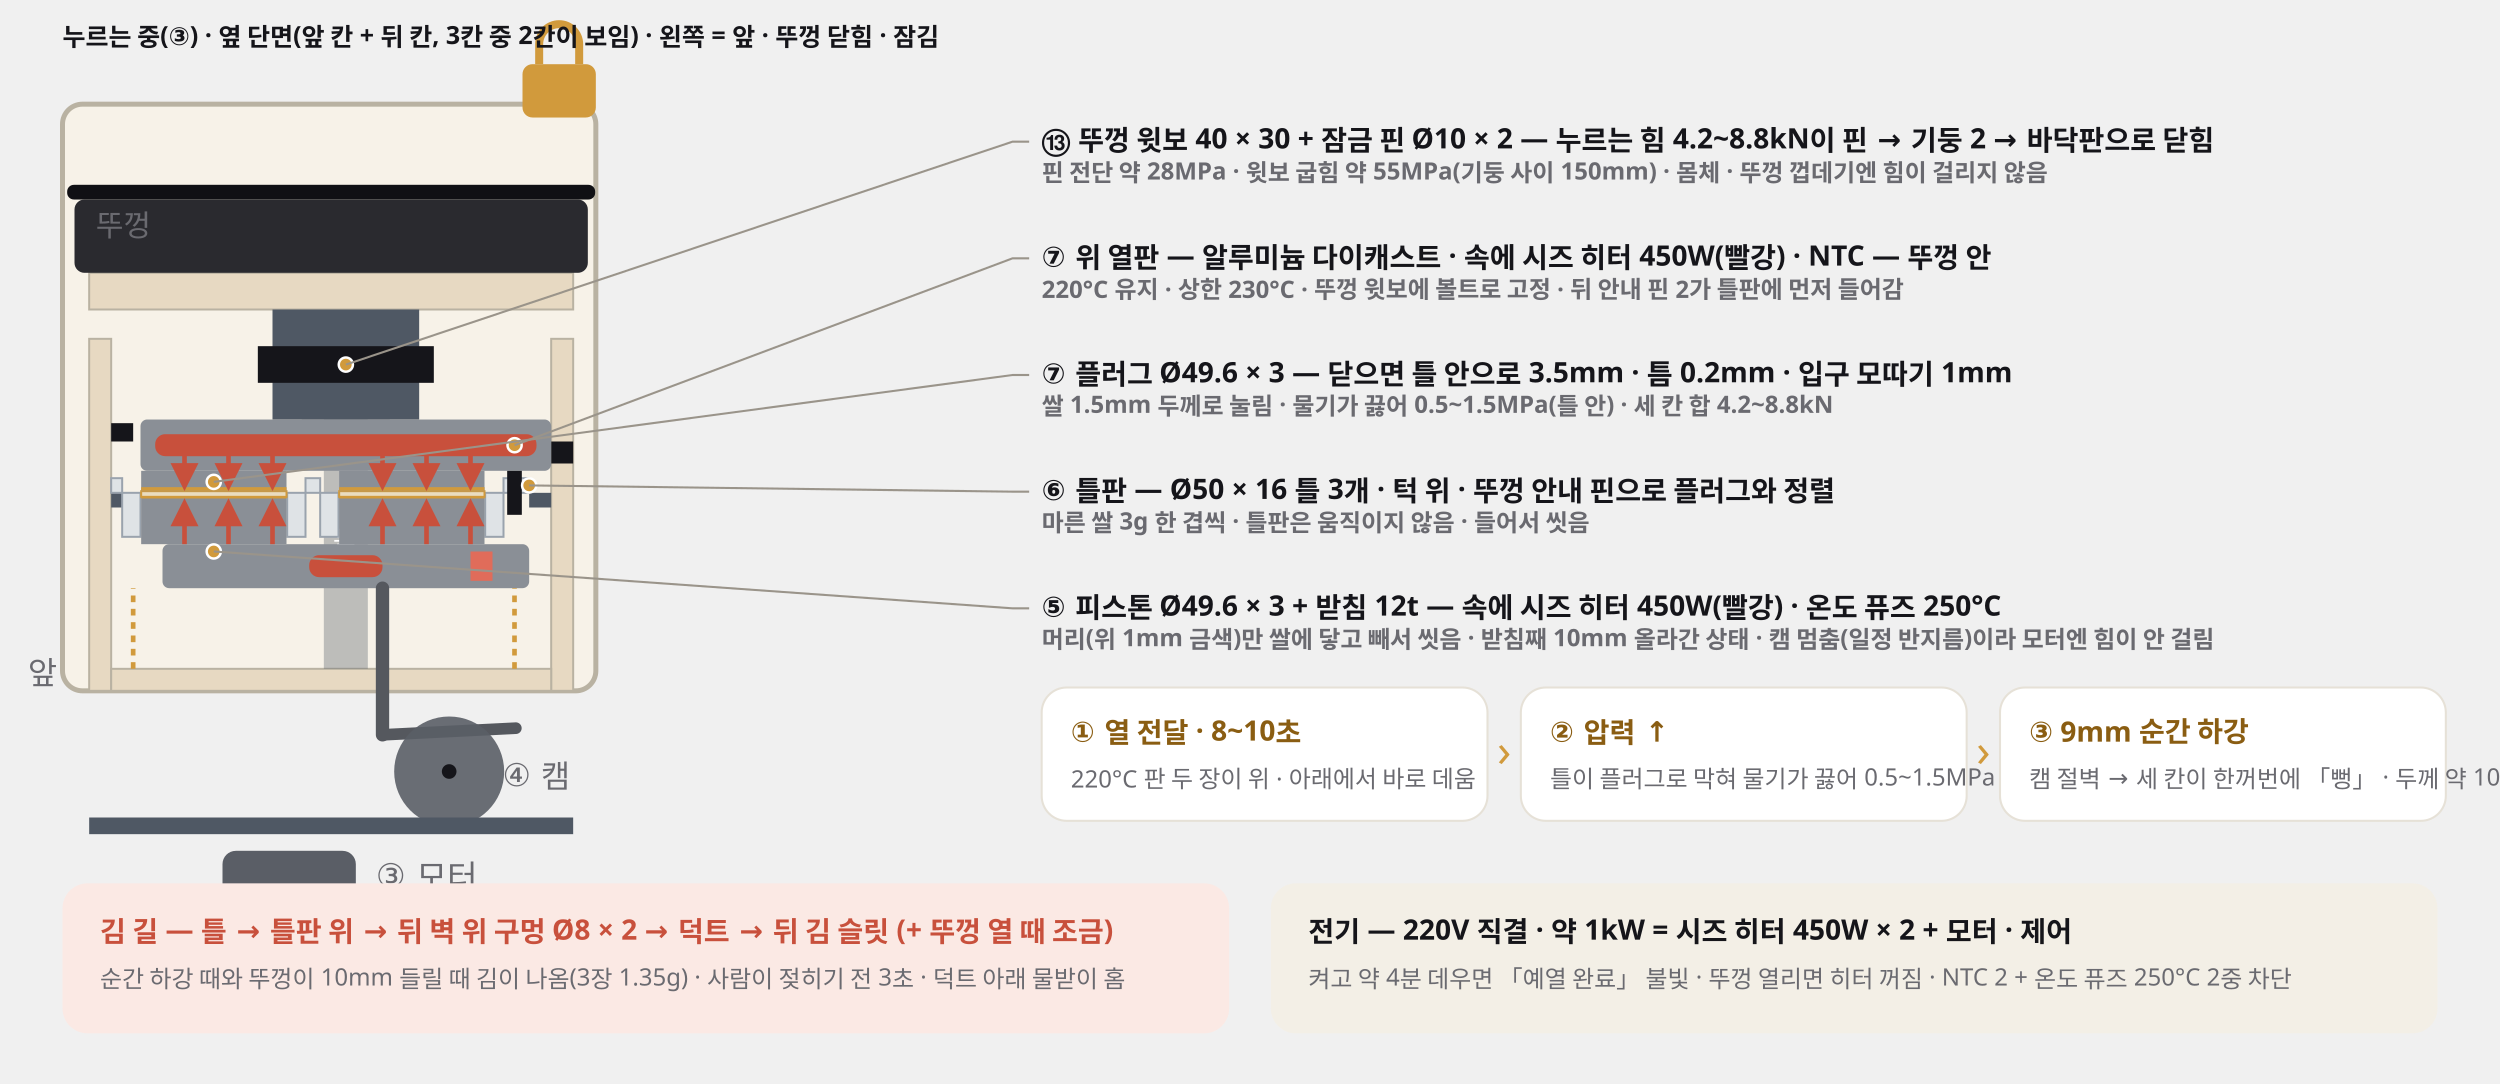
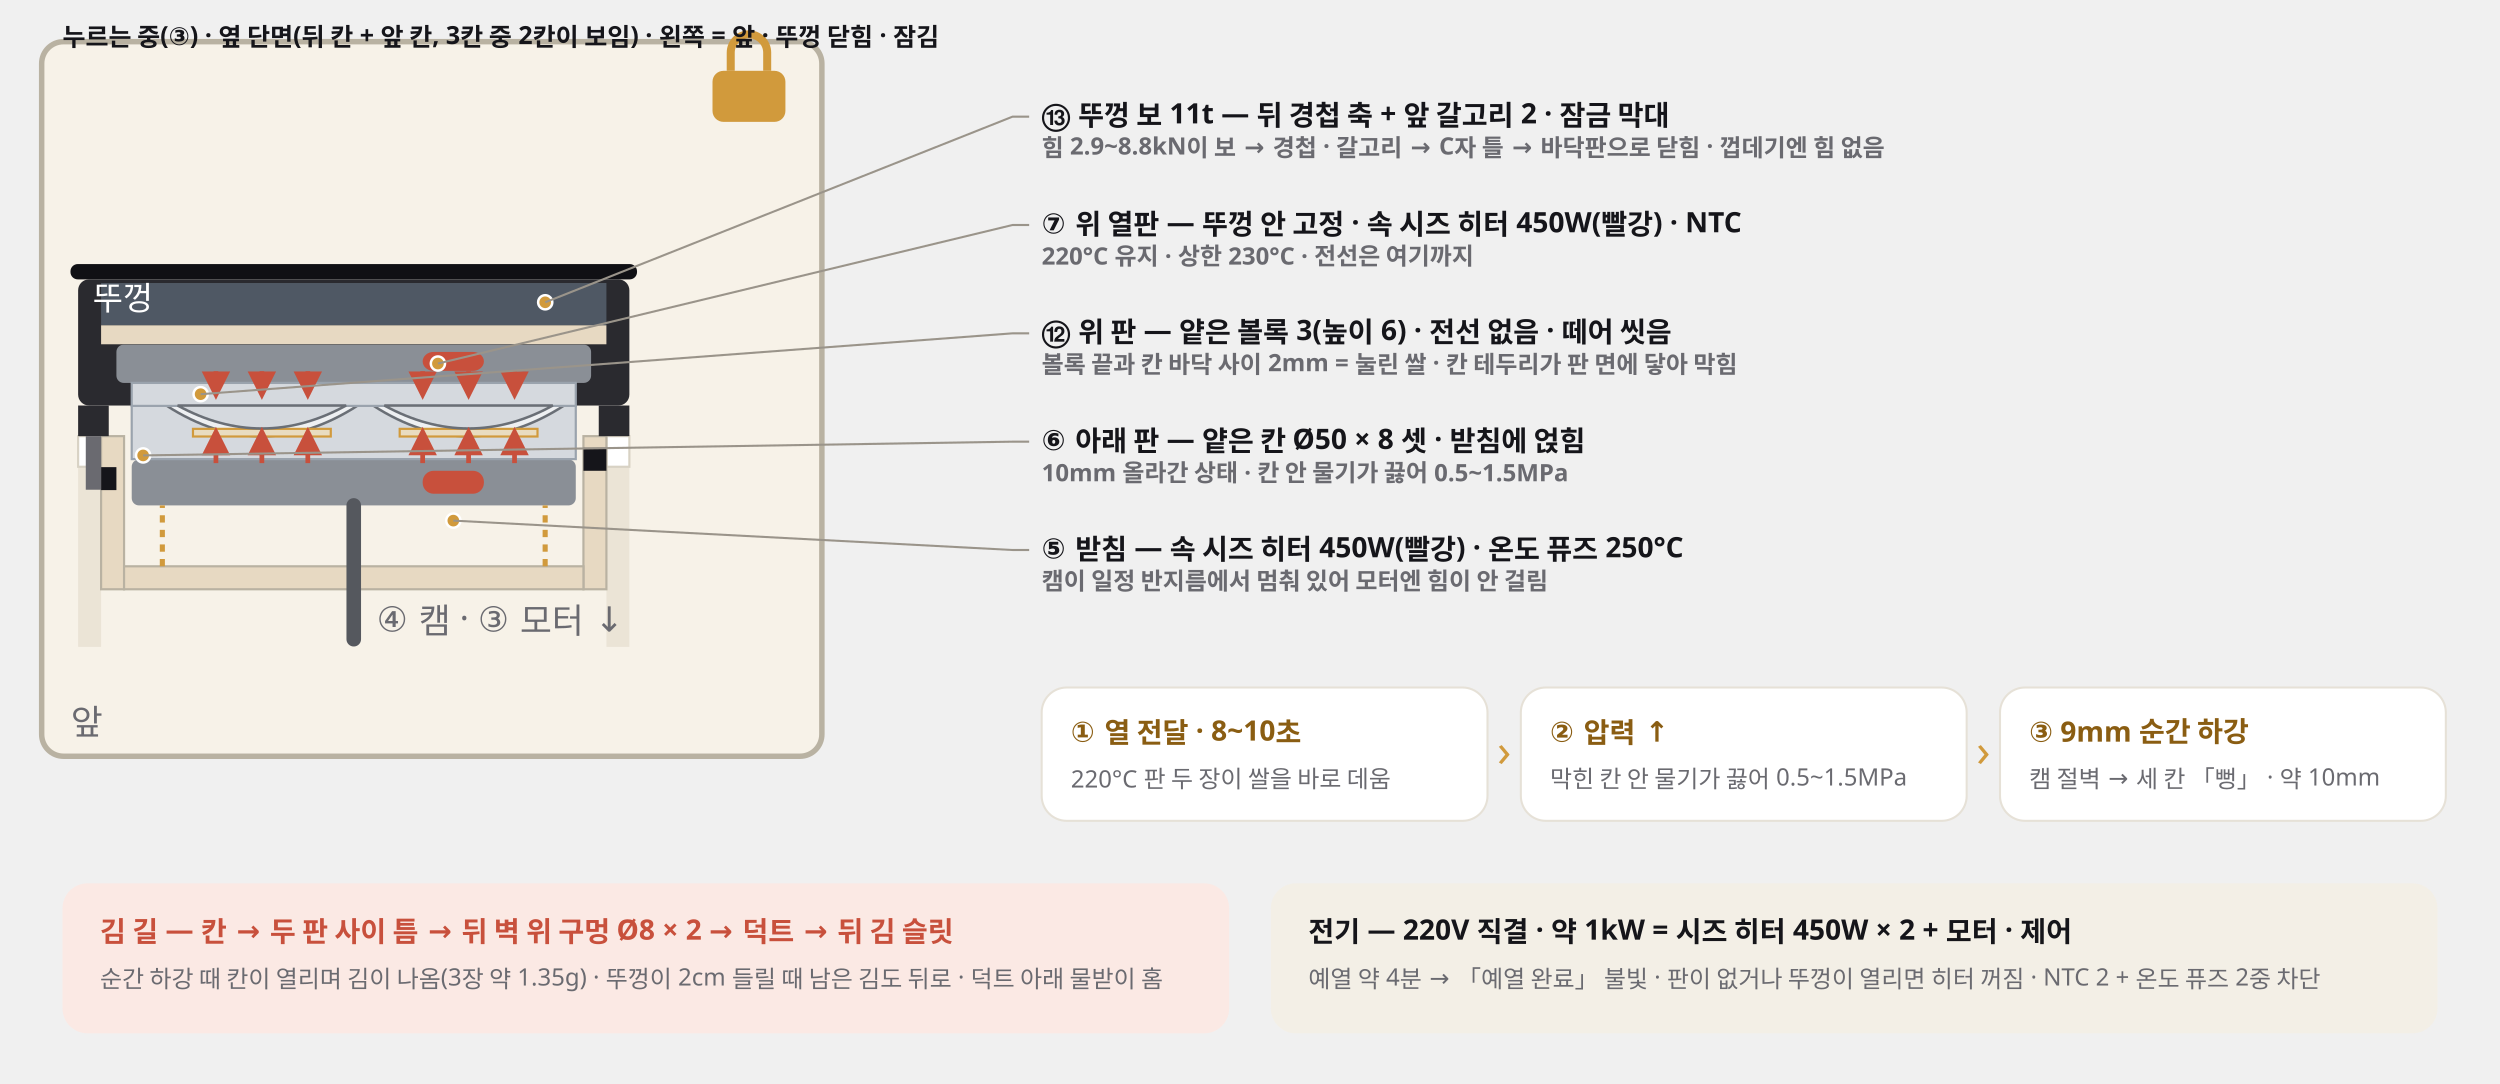
<svg xmlns="http://www.w3.org/2000/svg" viewBox="0 0 1200 520" font-family="NanumSquare, Pretendard, sans-serif">
  <defs>
    <pattern id="hatch" width="7" height="7" patternUnits="userSpaceOnUse" patternTransform="rotate(45)">
      <line x1="0" y1="0" x2="0" y2="7" stroke="#8a5d12" stroke-width="1.1" opacity=".55" />
    </pattern>
    <linearGradient id="glassT" x1="0" y1="0" x2="1" y2="1">
      <stop offset="0" stop-color="#3a3a40" />
      <stop offset=".5" stop-color="#101014" />
      <stop offset="1" stop-color="#2c2c32" />
    </linearGradient>
    <marker id="arr" viewBox="0 0 10 10" refX="8" refY="5" markerWidth="7" markerHeight="7" orient="auto-start-reverse">
      <path d="M0,0 L10,5 L0,10 z" fill="#d19a3c" />
    </marker>
    <marker id="arrg" viewBox="0 0 10 10" refX="8" refY="5" markerWidth="6" markerHeight="6" orient="auto-start-reverse">
      <path d="M0,0 L10,5 L0,10 z" fill="#6a6a70" />
    </marker>
    <marker id="arrh" viewBox="0 0 10 10" refX="8" refY="5" markerWidth="6" markerHeight="6" orient="auto-start-reverse">
      <path d="M0,0 L10,5 L0,10 z" fill="#c8503c" />
    </marker>
  </defs>
-   <g transform="translate(30,50) scale(1.6) translate(-52,-62)">
-     <rect x="52" y="62" width="160" height="176" rx="6" fill="#f7f2e8" stroke="#b9b2a2" stroke-width="1.5" />
-     <rect x="190" y="50" width="22" height="16" rx="3" fill="#d19a3c" />
-     <path d="M195 50 v-6 a6 6 0 0 1 12 0 v6" fill="none" stroke="#d19a3c" stroke-width="2.4" />
-     <text x="46" y="236" font-size="9.5" fill="#6a6a70" text-anchor="middle">앞</text>
-     <rect x="60.0" y="132.4" width="6.6" height="105.6" fill="#e7d9c2" stroke="#b9b2a2" stroke-width=".6" />
-     <rect x="198.6" y="132.4" width="6.6" height="105.6" fill="#e7d9c2" stroke="#b9b2a2" stroke-width=".6" />
-     <rect x="66.6" y="231.4" width="132.0" height="6.6" fill="#e7d9c2" stroke="#b9b2a2" stroke-width=".6" />
-     <rect x="198.6" y="163.2" width="6.6" height="6.6" fill="#15151a" />
-     <rect x="130.4" y="156.6" width="13.2" height="74.8" fill="#4f5864" opacity=".35" />
-     <rect x="123.8" y="123.6" width="26.4" height="33.0" fill="#4f5864" opacity=".35" />
-     <text x="137.0" y="196.2" font-size="8.5" fill="#fff" text-anchor="middle">틀</text>
-     <rect x="192.0" y="178.6" width="6.6" height="4.4" fill="#4f5864" />
-     <rect x="66.6" y="178.6" width="6.6" height="4.4" fill="#4f5864" />
-     <rect x="184.3" y="174.2" width="7.7" height="4.4" fill="#dfe3e6" stroke="#9aa3ad" stroke-width=".6" />
-     <rect x="124.9" y="174.2" width="4.4" height="4.4" fill="#dfe3e6" stroke="#9aa3ad" stroke-width=".6" />
-     <rect x="66.6" y="174.2" width="3.3" height="4.4" fill="#dfe3e6" stroke="#9aa3ad" stroke-width=".6" />
-     <rect x="178.8" y="178.6" width="5.5" height="13.2" fill="#dfe3e6" stroke="#9aa3ad" stroke-width=".6" />
-     <rect x="129.3" y="178.6" width="5.5" height="13.2" fill="#dfe3e6" stroke="#9aa3ad" stroke-width=".6" />
-     <rect x="119.4" y="178.6" width="5.5" height="13.2" fill="#dfe3e6" stroke="#9aa3ad" stroke-width=".6" />
-     <rect x="69.9" y="178.6" width="5.5" height="13.2" fill="#dfe3e6" stroke="#9aa3ad" stroke-width=".6" />
-     <rect x="82.0" y="194.0" width="110.0" height="13.2" fill="#8a8f96" rx="2" />
-     <rect x="126.0" y="197.3" width="22.0" height="6.6" fill="#c8503c" rx="3" />
-     <rect x="135.0" y="179.7" width="43.6" height="14.3" fill="#8a8f96" />
-     <rect x="135.0" y="179.2" width="43.6" height="1.1" fill="#d19a3c" />
-     <rect x="75.6" y="179.7" width="43.6" height="14.3" fill="#8a8f96" />
-     <rect x="75.6" y="179.2" width="43.6" height="1.1" fill="#d19a3c" />
-     <rect x="174.4" y="196.2" width="6.6" height="8.8" fill="#e06c5a" />
-     <line x1="187.6" y1="231.4" x2="187.6" y2="207.2" stroke="#d19a3c" stroke-width="1.4" stroke-dasharray="2 2" />
-     <line x1="73.2" y1="231.4" x2="73.2" y2="207.2" stroke="#d19a3c" stroke-width="1.4" stroke-dasharray="2 2" />
-     <rect x="135.0" y="178.1" width="43.6" height="1.7" fill="#e9dcc0" stroke="#d19a3c" stroke-width=".6" />
-     <rect x="75.6" y="178.1" width="43.6" height="1.7" fill="#e9dcc0" stroke="#d19a3c" stroke-width=".6" />
-     <rect x="60.0" y="112.6" width="145.2" height="11.0" fill="#e7d9c2" stroke="#b9b2a2" stroke-width=".6" />
-     <rect x="55.6" y="90.6" width="154.0" height="22.0" fill="#2a2a2f" rx="3" />
-     <rect x="53.4" y="86.2" width="158.4" height="4.4" fill="#101014" rx="2" />
-     <rect x="75.4" y="156.6" width="123.2" height="15.4" fill="#8a8f96" rx="2" />
-     <rect x="79.8" y="161.0" width="114.4" height="6.6" fill="#c8503c" rx="3" />
-     <rect x="135.0" y="172.0" width="43.6" height="6.1" fill="#8a8f96" />
-     <rect x="135.0" y="176.9" width="43.6" height="1.1" fill="#d19a3c" />
-     <rect x="75.6" y="172.0" width="43.6" height="6.1" fill="#8a8f96" />
-     <rect x="75.6" y="176.9" width="43.6" height="1.1" fill="#d19a3c" />
-     <rect x="185.4" y="172.0" width="4.4" height="13.2" fill="#15151a" />
-     <rect x="66.6" y="157.7" width="6.6" height="5.5" fill="#15151a" />
-     <rect x="115.0" y="123.6" width="44.0" height="33.0" fill="#4f5864" />
-     <rect x="110.6" y="134.6" width="52.8" height="11.0" fill="#15151a" />
-     <text x="62.0" y="101.6" font-size="9" fill="#6a6a70">뚜껑</text>
-     <line x1="88.6" y1="165.4" x2="88.6" y2="176.4" stroke="#c8503c" stroke-width="1.4" marker-end="url(#arrh)" />
-     <line x1="88.6" y1="194.0" x2="88.6" y2="181.9" stroke="#c8503c" stroke-width="1.4" marker-end="url(#arrh)" />
-     <line x1="101.8" y1="165.4" x2="101.8" y2="176.4" stroke="#c8503c" stroke-width="1.4" marker-end="url(#arrh)" />
-     <line x1="101.8" y1="194.0" x2="101.8" y2="181.9" stroke="#c8503c" stroke-width="1.4" marker-end="url(#arrh)" />
-     <line x1="115.0" y1="165.4" x2="115.0" y2="176.4" stroke="#c8503c" stroke-width="1.4" marker-end="url(#arrh)" />
-     <line x1="115.0" y1="194.0" x2="115.0" y2="181.9" stroke="#c8503c" stroke-width="1.4" marker-end="url(#arrh)" />
-     <line x1="148.0" y1="165.4" x2="148.0" y2="176.4" stroke="#c8503c" stroke-width="1.4" marker-end="url(#arrh)" />
-     <line x1="148.0" y1="194.0" x2="148.0" y2="181.9" stroke="#c8503c" stroke-width="1.4" marker-end="url(#arrh)" />
-     <line x1="161.2" y1="165.4" x2="161.2" y2="176.4" stroke="#c8503c" stroke-width="1.4" marker-end="url(#arrh)" />
-     <line x1="161.2" y1="194.0" x2="161.2" y2="181.9" stroke="#c8503c" stroke-width="1.4" marker-end="url(#arrh)" />
-     <line x1="174.4" y1="165.4" x2="174.4" y2="176.4" stroke="#c8503c" stroke-width="1.4" marker-end="url(#arrh)" />
-     <line x1="174.4" y1="194.0" x2="174.4" y2="181.9" stroke="#c8503c" stroke-width="1.4" marker-end="url(#arrh)" />
-     <line x1="148.0" y1="207.2" x2="148.0" y2="251.2" stroke="#55585e" stroke-width="4" stroke-linecap="round" />
-     <line x1="148.0" y1="251.2" x2="188.0" y2="249.2" stroke="#55585e" stroke-width="3.5" stroke-linecap="round" />
-     <circle cx="168.0" cy="262.2" r="16.5" fill="#5a5e66" opacity=".9" />
-     <circle cx="168.0" cy="262.2" r="2.2" fill="#15151a" />
-     <text x="184.0" y="266.6" font-size="9.5" fill="#6a6a70">④ 캠</text>
-     <rect x="60.0" y="276" width="145.2" height="5" fill="#4f5864" />
-     <rect x="100" y="286" width="40" height="14" rx="4" fill="#5a5e66" />
-     <text x="146" y="297" font-size="10" fill="#6a6a70">③ 모터</text>
+   <g transform="translate(20,20) scale(1.75) translate(-22,-84)">
+     <rect x="22" y="84" width="214" height="196" rx="6" fill="#f7f2e8" stroke="#b9b2a2" stroke-width="1.5" />
+     <rect x="206" y="92" width="20" height="14" rx="3" fill="#d19a3c" />
+     <path d="M211 92 v-5 a5 5 0 0 1 10 0 v5" fill="none" stroke="#d19a3c" stroke-width="2.2" />
+     <text x="30" y="274" font-size="9.5" fill="#6a6a70">앞</text>
+     <rect x="32.0" y="192.2" width="6.3" height="57.8" fill="#ebe4d6" />
+     <rect x="32.0" y="192.2" width="6.3" height="8.4" fill="#ffffff" stroke="#d8d2c4" stroke-width=".6" />
+     <rect x="176.9" y="192.2" width="6.3" height="57.8" fill="#ebe4d6" />
+     <rect x="176.9" y="192.2" width="6.3" height="8.4" fill="#ffffff" stroke="#d8d2c4" stroke-width=".6" />
+     <rect x="170.6" y="192.2" width="6.3" height="42.0" fill="#e7d9c2" stroke="#b9b2a2" stroke-width=".6" />
+     <rect x="38.3" y="192.2" width="6.3" height="42.0" fill="#e7d9c2" stroke="#b9b2a2" stroke-width=".6" />
+     <rect x="44.6" y="227.9" width="126.0" height="6.3" fill="#e7d9c2" stroke="#b9b2a2" stroke-width=".6" />
+     <rect x="170.6" y="195.4" width="6.3" height="6.3" fill="#15151a" />
+     <rect x="38.3" y="200.7" width="4.2" height="6.3" fill="#15151a" />
+     <rect x="46.7" y="198.6" width="121.8" height="12.6" fill="#8a8f96" rx="2" />
+     <rect x="126.5" y="201.7" width="16.8" height="6.3" fill="#c8503c" rx="3" />
+     <rect x="46.7" y="183.8" width="121.8" height="14.7" fill="#d5d9de" stroke="#9aa3ad" stroke-width=".6" />
+     <path d="M112.9 183.8 Q 139.1 200.7 165.3 183.8 Z" fill="#eef0f2" stroke="#6a6f76" stroke-width=".7" />
+     <rect x="120.2" y="190.2" width="37.8" height="2.1" fill="#e9dcc0" stroke="#d19a3c" stroke-width=".6" />
+     <path d="M56.2 183.8 Q 82.4 200.7 108.7 183.8 Z" fill="#eef0f2" stroke="#6a6f76" stroke-width=".7" />
+     <rect x="63.5" y="190.2" width="37.8" height="2.1" fill="#e9dcc0" stroke="#d19a3c" stroke-width=".6" />
+     <line x1="160.1" y1="227.9" x2="160.1" y2="211.2" stroke="#d19a3c" stroke-width="1.4" stroke-dasharray="2 2" />
+     <line x1="55.1" y1="227.9" x2="55.1" y2="211.2" stroke="#d19a3c" stroke-width="1.4" stroke-dasharray="2 2" />
+     <rect x="32.0" y="149.2" width="151.2" height="34.6" fill="#2a2a2f" rx="3" />
+     <rect x="174.8" y="183.8" width="8.4" height="8.4" fill="#2a2a2f" />
+     <rect x="32.0" y="183.8" width="8.4" height="8.4" fill="#2a2a2f" />
+     <rect x="29.9" y="145.0" width="155.4" height="4.2" fill="#101014" rx="2" />
+     <rect x="38.3" y="150.2" width="138.6" height="11.6" fill="#4f5864" />
+     <rect x="38.3" y="161.8" width="138.6" height="5.2" fill="#e7d9c2" />
+     <rect x="42.5" y="167.1" width="130.2" height="10.5" fill="#8a8f96" rx="2" />
+     <rect x="126.5" y="169.1" width="16.8" height="5.2" fill="#c8503c" rx="3" />
+     <rect x="46.7" y="177.6" width="121.8" height="6.3" fill="#d5d9de" stroke="#9aa3ad" stroke-width=".6" />
+     <path d="M116.0 183.8 Q 139.1 196.4 162.2 183.8 Z" fill="#d5d9de" stroke="#6a6f76" stroke-width=".7" />
+     <path d="M59.3 183.8 Q 82.4 196.4 105.5 183.8 Z" fill="#d5d9de" stroke="#6a6f76" stroke-width=".7" />
+     <rect x="34.1" y="192.2" width="4.2" height="14.7" fill="#6a6a70" />
+     <text x="36.0" y="157.6" font-size="9" fill="#fff">뚜껑</text>
+     <line x1="151.7" y1="174.4" x2="151.7" y2="180.7" stroke="#c8503c" stroke-width="1.3" marker-end="url(#arrh)" />
+     <line x1="151.7" y1="199.6" x2="151.7" y2="191.2" stroke="#c8503c" stroke-width="1.3" marker-end="url(#arrh)" />
+     <line x1="139.1" y1="174.4" x2="139.1" y2="180.7" stroke="#c8503c" stroke-width="1.3" marker-end="url(#arrh)" />
+     <line x1="139.1" y1="199.6" x2="139.1" y2="191.2" stroke="#c8503c" stroke-width="1.3" marker-end="url(#arrh)" />
+     <line x1="126.5" y1="174.4" x2="126.5" y2="180.7" stroke="#c8503c" stroke-width="1.3" marker-end="url(#arrh)" />
+     <line x1="126.5" y1="199.6" x2="126.5" y2="191.2" stroke="#c8503c" stroke-width="1.3" marker-end="url(#arrh)" />
+     <line x1="95.0" y1="174.4" x2="95.0" y2="180.7" stroke="#c8503c" stroke-width="1.3" marker-end="url(#arrh)" />
+     <line x1="95.0" y1="199.6" x2="95.0" y2="191.2" stroke="#c8503c" stroke-width="1.3" marker-end="url(#arrh)" />
+     <line x1="82.4" y1="174.4" x2="82.4" y2="180.7" stroke="#c8503c" stroke-width="1.3" marker-end="url(#arrh)" />
+     <line x1="82.4" y1="199.6" x2="82.4" y2="191.2" stroke="#c8503c" stroke-width="1.3" marker-end="url(#arrh)" />
+     <line x1="69.8" y1="174.4" x2="69.8" y2="180.7" stroke="#c8503c" stroke-width="1.3" marker-end="url(#arrh)" />
+     <line x1="69.8" y1="199.6" x2="69.8" y2="191.2" stroke="#c8503c" stroke-width="1.3" marker-end="url(#arrh)" />
+     <line x1="107.6" y1="211.2" x2="107.6" y2="247.9" stroke="#55585e" stroke-width="4" stroke-linecap="round" />
+     <text x="113.9" y="245.8" font-size="9.5" fill="#6a6a70">④ 캠 · ③ 모터 ↓</text>
  </g>
-   <text x="30.0" y="22.0" font-size="12" font-weight="800" fill="#15151a">누르는 중(③) · 옆 단면(앞 칸 + 뒤 칸, 3칸 중 2칸이 보임) · 왼쪽 = 앞 · 뚜껑 닫힘 · 잠김</text>
-   <circle cx="166.0" cy="175.0" r="3.4" fill="#d19a3c" stroke="#fff" stroke-width="1.2" />
-   <polyline points="166.0,175.0 486.0,68.0 494.0,68.0" fill="none" stroke="#9a948a" stroke-width="1" />
-   <text x="500" y="72" font-size="13.5" font-weight="800" fill="#15151a">⑬ 뚜껑 윗보 40 × 30 + 잠금 핀 Ø10 × 2 — 누르는 힘 4.2~8.8kN이 핀 → 기둥 2 → 바닥판으로 닫힘</text>
-   <text x="500" y="87" font-size="11.5" font-weight="600" fill="#6a6a70">핀 전단 약 28MPa · 윗보 굽힘 약 55MPa(기둥 사이 150mm) · 몸체 · 뚜껑 껍데기엔 힘이 걸리지 않음</text>
-   <circle cx="247.0" cy="213.7" r="3.4" fill="#d19a3c" stroke="#fff" stroke-width="1.2" />
-   <polyline points="247.0,213.7 486.0,124.0 494.0,124.0" fill="none" stroke="#9a948a" stroke-width="1" />
-   <text x="500" y="128" font-size="13.5" font-weight="800" fill="#15151a">⑦ 위 열판 — 알루미늄 다이캐스트 · 속에 시즈 히터 450W(빨강) · NTC — 뚜껑 안</text>
-   <text x="500" y="143" font-size="11.5" font-weight="600" fill="#6a6a70">220°C 유지 · 상한 230°C · 뚜껑 윗보에 볼트로 고정 · 뒤 안내 핀 2가 틀판에 먼저 들어감</text>
-   <circle cx="102.6" cy="231.3" r="3.4" fill="#d19a3c" stroke="#fff" stroke-width="1.2" />
-   <polyline points="102.6,231.3 486.0,180.0 494.0,180.0" fill="none" stroke="#9a948a" stroke-width="1" />
-   <text x="500" y="184" font-size="13.5" font-weight="800" fill="#15151a">⑦ 플러그 Ø49.6 × 3 — 닫으면 틀 안으로 3.5mm · 틈 0.2mm · 입구 모따기 1mm</text>
-   <text x="500" y="199" font-size="11.5" font-weight="600" fill="#6a6a70">쌀 1.5mm 두께로 눌림 · 물기가 끓어 0.5~1.5MPa(틀 안) · 세 칸 합 4.2~8.8kN</text>
-   <circle cx="254.0" cy="233.0" r="3.4" fill="#d19a3c" stroke="#fff" stroke-width="1.2" />
-   <polyline points="254.0,233.0 486.0,236.0 494.0,236.0" fill="none" stroke="#9a948a" stroke-width="1" />
-   <text x="500" y="240" font-size="13.5" font-weight="800" fill="#15151a">⑥ 틀판 — Ø50 × 16 틀 3개 · 턱 위 · 뚜껑 안내 핀으로 플러그와 정렬</text>
-   <text x="500" y="255" font-size="11.5" font-weight="600" fill="#6a6a70">마른 쌀 3g 한 겹씩 · 틀판은 움직이지 않음 · 들어서 씻음</text>
-   <circle cx="102.6" cy="264.7" r="3.4" fill="#d19a3c" stroke="#fff" stroke-width="1.2" />
-   <polyline points="102.6,264.7 486.0,292.0 494.0,292.0" fill="none" stroke="#9a948a" stroke-width="1" />
-   <text x="500" y="296" font-size="13.5" font-weight="800" fill="#15151a">⑤ 피스톤 Ø49.6 × 3 + 받침 12t — 속에 시즈 히터 450W(빨강) · 온도 퓨즈 250°C</text>
-   <text x="500" y="311" font-size="11.5" font-weight="600" fill="#6a6a70">머리(위 1mm 금색)만 쌀에 닿고 빼서 씻음 · 받침째 10mm 올라간 상태 · 캠 멈춤(일정 반지름)이라 모터엔 힘이 안 걸림</text>
+   <text x="30" y="22" font-size="12" font-weight="800" fill="#15151a">누르는 중(③) · 옆 단면(뒤 칸 + 앞 칸, 3칸 중 2칸이 보임) · 왼쪽 = 앞 · 뚜껑 닫힘 · 잠김</text>
+   <circle cx="261.7" cy="145.1" r="3.4" fill="#d19a3c" stroke="#fff" stroke-width="1.2" />
+   <polyline points="261.7,145.1 486.0,56.0 494.0,56.0" fill="none" stroke="#9a948a" stroke-width="1" />
+   <text x="500" y="60" font-size="13.5" font-weight="800" fill="#15151a">⑬ 뚜껑 보 11t — 뒤 경첩 축 + 앞 갈고리 2 · 잠금 막대</text>
+   <text x="500" y="75" font-size="11.5" font-weight="600" fill="#6a6a70">힘 2.9~8.8kN이 보 → 경첩 · 갈고리 → C자 틀 → 바닥판으로 닫힘 · 껍데기엔 힘 없음</text>
+   <circle cx="210.2" cy="174.5" r="3.4" fill="#d19a3c" stroke="#fff" stroke-width="1.2" />
+   <polyline points="210.2,174.5 486.0,108.0 494.0,108.0" fill="none" stroke="#9a948a" stroke-width="1" />
+   <text x="500" y="112" font-size="13.5" font-weight="800" fill="#15151a">⑦ 위 열판 — 뚜껑 안 고정 · 속 시즈 히터 450W(빨강) · NTC</text>
+   <text x="500" y="127" font-size="11.5" font-weight="600" fill="#6a6a70">220°C 유지 · 상한 230°C · 전선은 여기까지</text>
+   <circle cx="96.3" cy="189.2" r="3.4" fill="#d19a3c" stroke="#fff" stroke-width="1.2" />
+   <polyline points="96.3,189.2 486.0,160.0 494.0,160.0" fill="none" stroke="#9a948a" stroke-width="1" />
+   <text x="500" y="164" font-size="13.5" font-weight="800" fill="#15151a">⑫ 위 판 — 얕은 볼록 3(높이 6) · 전선 없음 · 떼어 씻음</text>
+   <text x="500" y="179" font-size="11.5" font-weight="600" fill="#6a6a70">볼록 끝과 칸 바닥 사이 2mm = 눌린 쌀 · 칸 테두리가 판 면에 닿아 막힘</text>
+   <circle cx="68.7" cy="218.6" r="3.4" fill="#d19a3c" stroke="#fff" stroke-width="1.2" />
+   <polyline points="68.7,218.6 486.0,212.0 494.0,212.0" fill="none" stroke="#9a948a" stroke-width="1" />
+   <text x="500" y="216" font-size="13.5" font-weight="800" fill="#15151a">⑥ 아래 판 — 얕은 칸 Ø50 × 8 셋 · 받침에 얹힘</text>
+   <text x="500" y="231" font-size="11.5" font-weight="600" fill="#6a6a70">10mm 올라간 상태 · 칸 안 물기가 끓어 0.5~1.5MPa</text>
+   <circle cx="217.6" cy="249.9" r="3.4" fill="#d19a3c" stroke="#fff" stroke-width="1.2" />
+   <polyline points="217.6,249.9 486.0,264.0 494.0,264.0" fill="none" stroke="#9a948a" stroke-width="1" />
+   <text x="500" y="268" font-size="13.5" font-weight="800" fill="#15151a">⑤ 받침 — 속 시즈 히터 450W(빨강) · 온도 퓨즈 250°C</text>
+   <text x="500" y="283" font-size="11.5" font-weight="600" fill="#6a6a70">캠이 일정 반지름에서 멈춰 있어 모터엔 힘이 안 걸림</text>
  <rect x="500" y="330" width="214" height="64" rx="12" fill="#fff" stroke="#e6e1d7" />
  <text x="514" y="356" font-size="13.5" font-weight="800" fill="#8a5d12">① 열 전달 · 8~10초</text>
-   <text x="514" y="378" font-size="11.5" fill="#6a6a70">220°C 판 두 장이 위 · 아래에서 바로 데움</text>
+   <text x="514" y="378" font-size="11.5" fill="#6a6a70">220°C 판 두 장이 쌀을 바로 데움</text>
  <text x="722" y="368" font-size="22" fill="#d19a3c" text-anchor="middle">›</text>
  <rect x="730" y="330" width="214" height="64" rx="12" fill="#fff" stroke="#e6e1d7" />
  <text x="744" y="356" font-size="13.5" font-weight="800" fill="#8a5d12">② 압력 ↑</text>
-   <text x="744" y="378" font-size="11.5" fill="#6a6a70">틀이 플러그로 막혀 물기가 끓어 0.5~1.5MPa</text>
+   <text x="744" y="378" font-size="11.5" fill="#6a6a70">막힌 칸 안 물기가 끓어 0.5~1.5MPa</text>
  <text x="952" y="368" font-size="22" fill="#d19a3c" text-anchor="middle">›</text>
  <rect x="960" y="330" width="214" height="64" rx="12" fill="#fff" stroke="#e6e1d7" />
  <text x="974" y="356" font-size="13.5" font-weight="800" fill="#8a5d12">③ 9mm 순간 하강</text>
-   <text x="974" y="378" font-size="11.5" fill="#6a6a70">캠 절벽 → 세 칸이 한꺼번에 「뻥」 · 두께 약 10.5mm</text>
+   <text x="974" y="378" font-size="11.5" fill="#6a6a70">캠 절벽 → 세 칸 「뻥」 · 약 10mm</text>
  <rect x="30" y="424" width="560" height="72" rx="12" fill="#fbe9e4" />
-   <text x="48" y="452" font-size="13.5" font-weight="800" fill="#c8503c">김 길 — 틀 → 틀판 위 → 뒤 벽 위 구멍 Ø8 × 2 → 덕트 → 뒤 김 슬릿 (+ 뚜껑 열 때 조금)</text>
-   <text x="48" y="474" font-size="11.5" fill="#6a6a70">순간 하강 때와 뚜껑이 10mm 들릴 때 김이 나옴(3장 1.35g) · 사람이 젖히기 전 3초 · 덕트 아래 물받이 홈</text>
+   <text x="48" y="452" font-size="13.5" font-weight="800" fill="#c8503c">김 길 — 칸 → 두 판 사이 틈 → 뒤 벽 위 구멍 Ø8 × 2 → 덕트 → 뒤 김 슬릿</text>
+   <text x="48" y="474" font-size="11.5" fill="#6a6a70">순간 하강 때 칸이 열리며 김이 나옴(3장 약 1.35g) · 뚜껑이 2cm 들릴 때 남은 김도 뒤로 · 덕트 아래 물받이 홈</text>
  <rect x="610" y="424" width="560" height="72" rx="12" fill="#f3efe6" />
  <text x="628" y="452" font-size="13.5" font-weight="800" fill="#15151a">전기 — 220V 직결 · 약 1kW = 시즈 히터 450W × 2 + 모터 · 제어</text>
-   <text x="628" y="474" font-size="11.5" fill="#6a6a70">켜고 약 4분 데우면 「예열 완료」 불빛 · 뚜껑 열리면 히터 꺼짐 · NTC 2 + 온도 퓨즈 250°C 2중 차단</text>
+   <text x="628" y="474" font-size="11.5" fill="#6a6a70">예열 약 4분 → 「예열 완료」 불빛 · 판이 없거나 뚜껑이 열리면 히터 꺼짐 · NTC 2 + 온도 퓨즈 2중 차단</text>
</svg>
